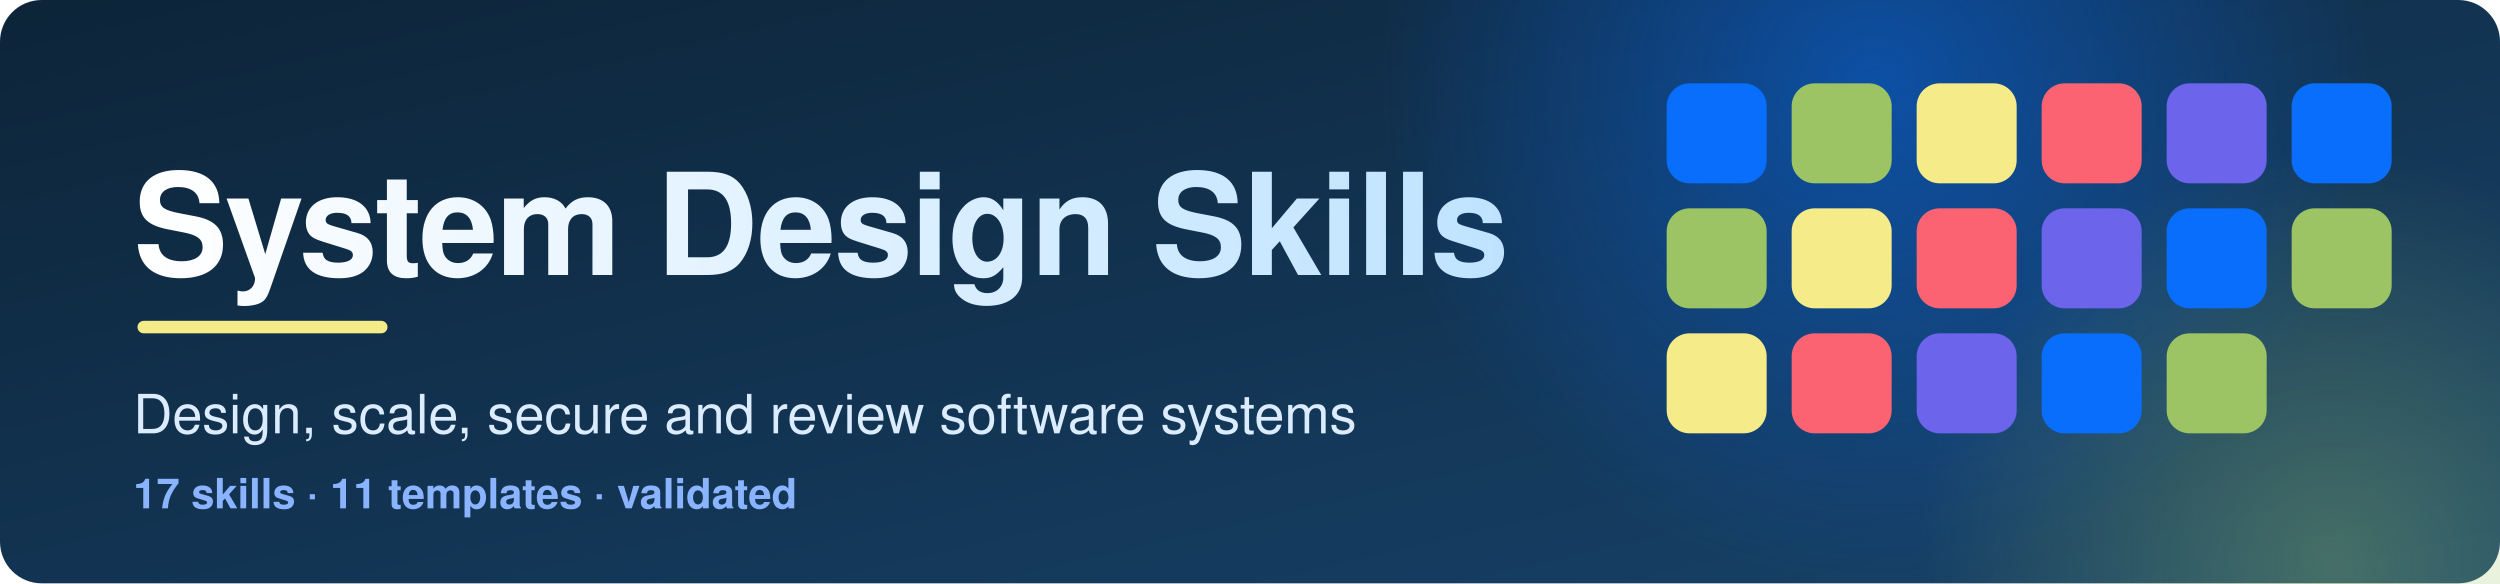
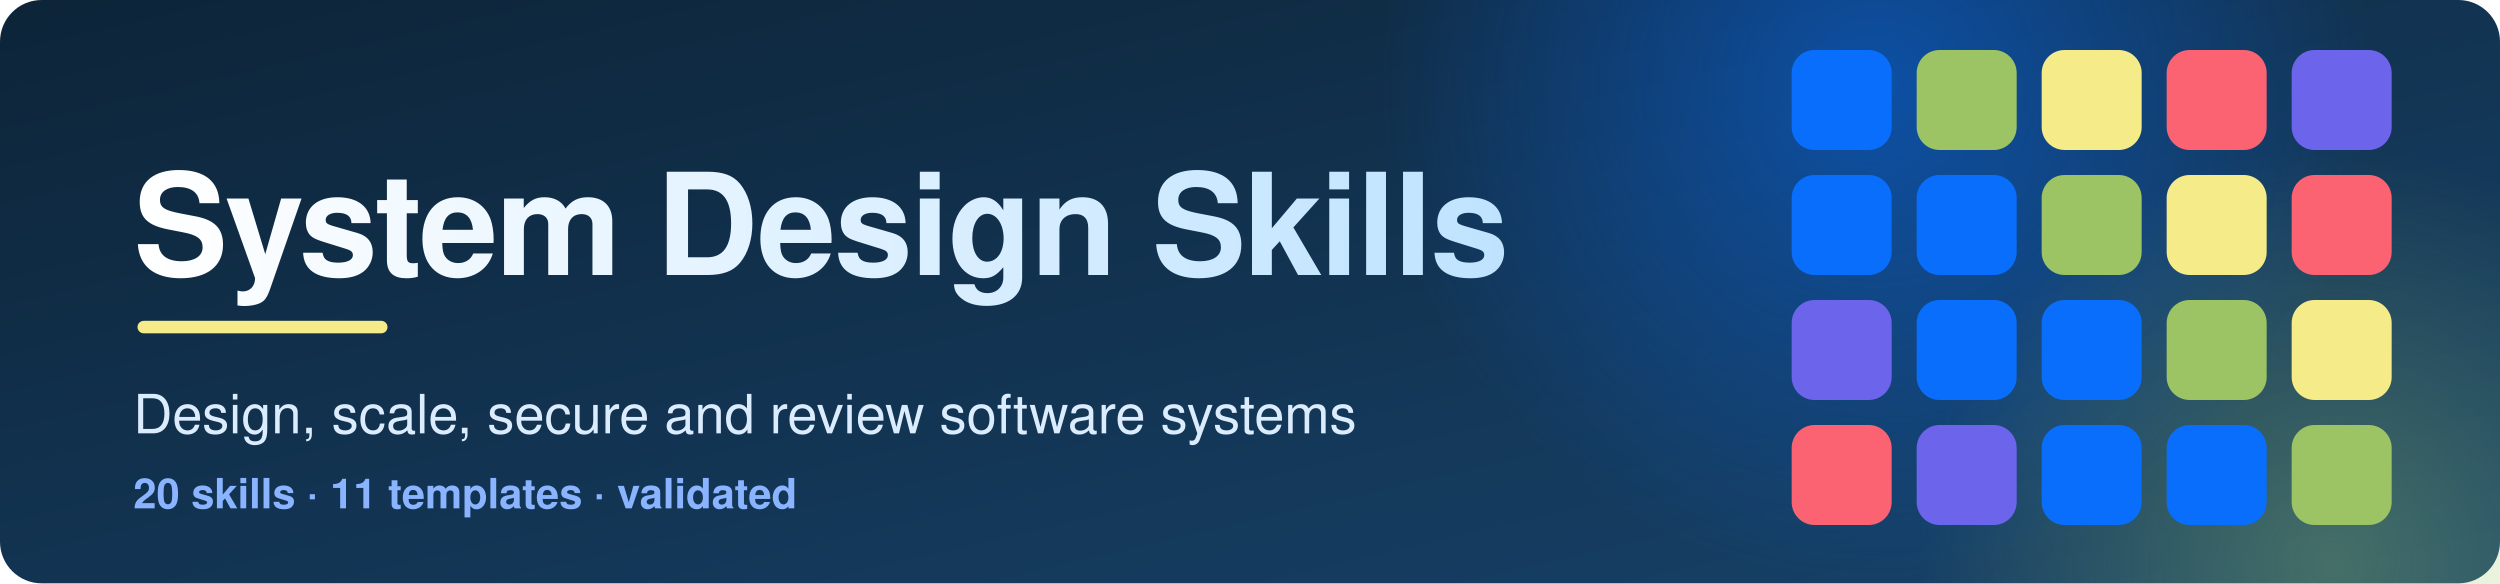
<svg xmlns="http://www.w3.org/2000/svg" width="1200" height="280" viewBox="0 0 1200 280" role="img" aria-labelledby="t d">
  <defs>
    <linearGradient id="bg" x1="0" y1="0" x2="1" y2="1">
      <stop offset="0" stop-color="#0d2438" />
      <stop offset="1" stop-color="#17436b" />
    </linearGradient>
    <linearGradient id="word" x1="0" y1="0" x2="1" y2="0">
      <stop offset="0" stop-color="#ffffff" />
      <stop offset="1" stop-color="#bfe3ff" />
    </linearGradient>
    <radialGradient id="glowA" cx="0.5" cy="0.5" r="0.5">
      <stop offset="0" stop-color="#096efb" stop-opacity="0.5" />
      <stop offset="1" stop-color="#096efb" stop-opacity="0" />
    </radialGradient>
    <radialGradient id="glowB" cx="0.5" cy="0.5" r="0.5">
      <stop offset="0" stop-color="#9cc464" stop-opacity="0.35" />
      <stop offset="1" stop-color="#9cc464" stop-opacity="0" />
    </radialGradient>
  </defs>
  <rect width="1200" height="280" rx="20" fill="url(#bg)" />
  <circle cx="900" cy="40" r="240" fill="url(#glowA)" />
  <circle cx="1120" cy="270" r="200" fill="url(#glowB)" />
  <g font-family="-apple-system, 'Segoe UI', Helvetica, Arial, sans-serif">
    <text x="64" y="132" font-size="68" font-weight="800" fill="url(#word)" letter-spacing="-1.2">System Design Skills</text>
    <rect x="66" y="154" width="120" height="6" rx="3" fill="#f5eb89" />
    <text x="64" y="208" font-size="26" fill="#dcecff">Design, scale, secure and review software systems</text>
-     <text x="64" y="244" font-size="20" font-weight="600" fill="#8ab4ff">17 skills  ·  11 templates  ·  validated</text>
+     <text x="64" y="244" font-size="20" font-weight="600" fill="#8ab4ff">20 skills  ·  11 templates  ·  validated</text>
  </g>
  <g>
-     <rect x="800" y="40" width="48" height="48" rx="11" fill="#096efb" />
-     <rect x="860" y="40" width="48" height="48" rx="11" fill="#9cc464" />
-     <rect x="920" y="40" width="48" height="48" rx="11" fill="#f5eb89" />
-     <rect x="980" y="40" width="48" height="48" rx="11" fill="#fb6373" />
-     <rect x="1040" y="40" width="48" height="48" rx="11" fill="#6c64eb" />
-     <rect x="1100" y="40" width="48" height="48" rx="11" fill="#096efb" />
-     <rect x="800" y="100" width="48" height="48" rx="11" fill="#9cc464" />
-     <rect x="860" y="100" width="48" height="48" rx="11" fill="#f5eb89" />
-     <rect x="920" y="100" width="48" height="48" rx="11" fill="#fb6373" />
-     <rect x="980" y="100" width="48" height="48" rx="11" fill="#6c64eb" />
-     <rect x="1040" y="100" width="48" height="48" rx="11" fill="#096efb" />
-     <rect x="1100" y="100" width="48" height="48" rx="11" fill="#9cc464" />
-     <rect x="800" y="160" width="48" height="48" rx="11" fill="#f5eb89" />
-     <rect x="860" y="160" width="48" height="48" rx="11" fill="#fb6373" />
-     <rect x="920" y="160" width="48" height="48" rx="11" fill="#6c64eb" />
-     <rect x="980" y="160" width="48" height="48" rx="11" fill="#096efb" />
-     <rect x="1040" y="160" width="48" height="48" rx="11" fill="#9cc464" />
+     <rect x="860" y="24" width="48" height="48" rx="11" fill="#096efb" />
+     <rect x="920" y="24" width="48" height="48" rx="11" fill="#9cc464" />
+     <rect x="980" y="24" width="48" height="48" rx="11" fill="#f5eb89" />
+     <rect x="1040" y="24" width="48" height="48" rx="11" fill="#fb6373" />
+     <rect x="1100" y="24" width="48" height="48" rx="11" fill="#6c64eb" />
+     <rect x="860" y="84" width="48" height="48" rx="11" fill="#096efb" />
+     <rect x="920" y="84" width="48" height="48" rx="11" fill="#096efb" />
+     <rect x="980" y="84" width="48" height="48" rx="11" fill="#9cc464" />
+     <rect x="1040" y="84" width="48" height="48" rx="11" fill="#f5eb89" />
+     <rect x="1100" y="84" width="48" height="48" rx="11" fill="#fb6373" />
+     <rect x="860" y="144" width="48" height="48" rx="11" fill="#6c64eb" />
+     <rect x="920" y="144" width="48" height="48" rx="11" fill="#096efb" />
+     <rect x="980" y="144" width="48" height="48" rx="11" fill="#096efb" />
+     <rect x="1040" y="144" width="48" height="48" rx="11" fill="#9cc464" />
+     <rect x="1100" y="144" width="48" height="48" rx="11" fill="#f5eb89" />
+     <rect x="860" y="204" width="48" height="48" rx="11" fill="#fb6373" />
+     <rect x="920" y="204" width="48" height="48" rx="11" fill="#6c64eb" />
+     <rect x="980" y="204" width="48" height="48" rx="11" fill="#096efb" />
+     <rect x="1040" y="204" width="48" height="48" rx="11" fill="#096efb" />
+     <rect x="1100" y="204" width="48" height="48" rx="11" fill="#9cc464" />
  </g>
</svg>
